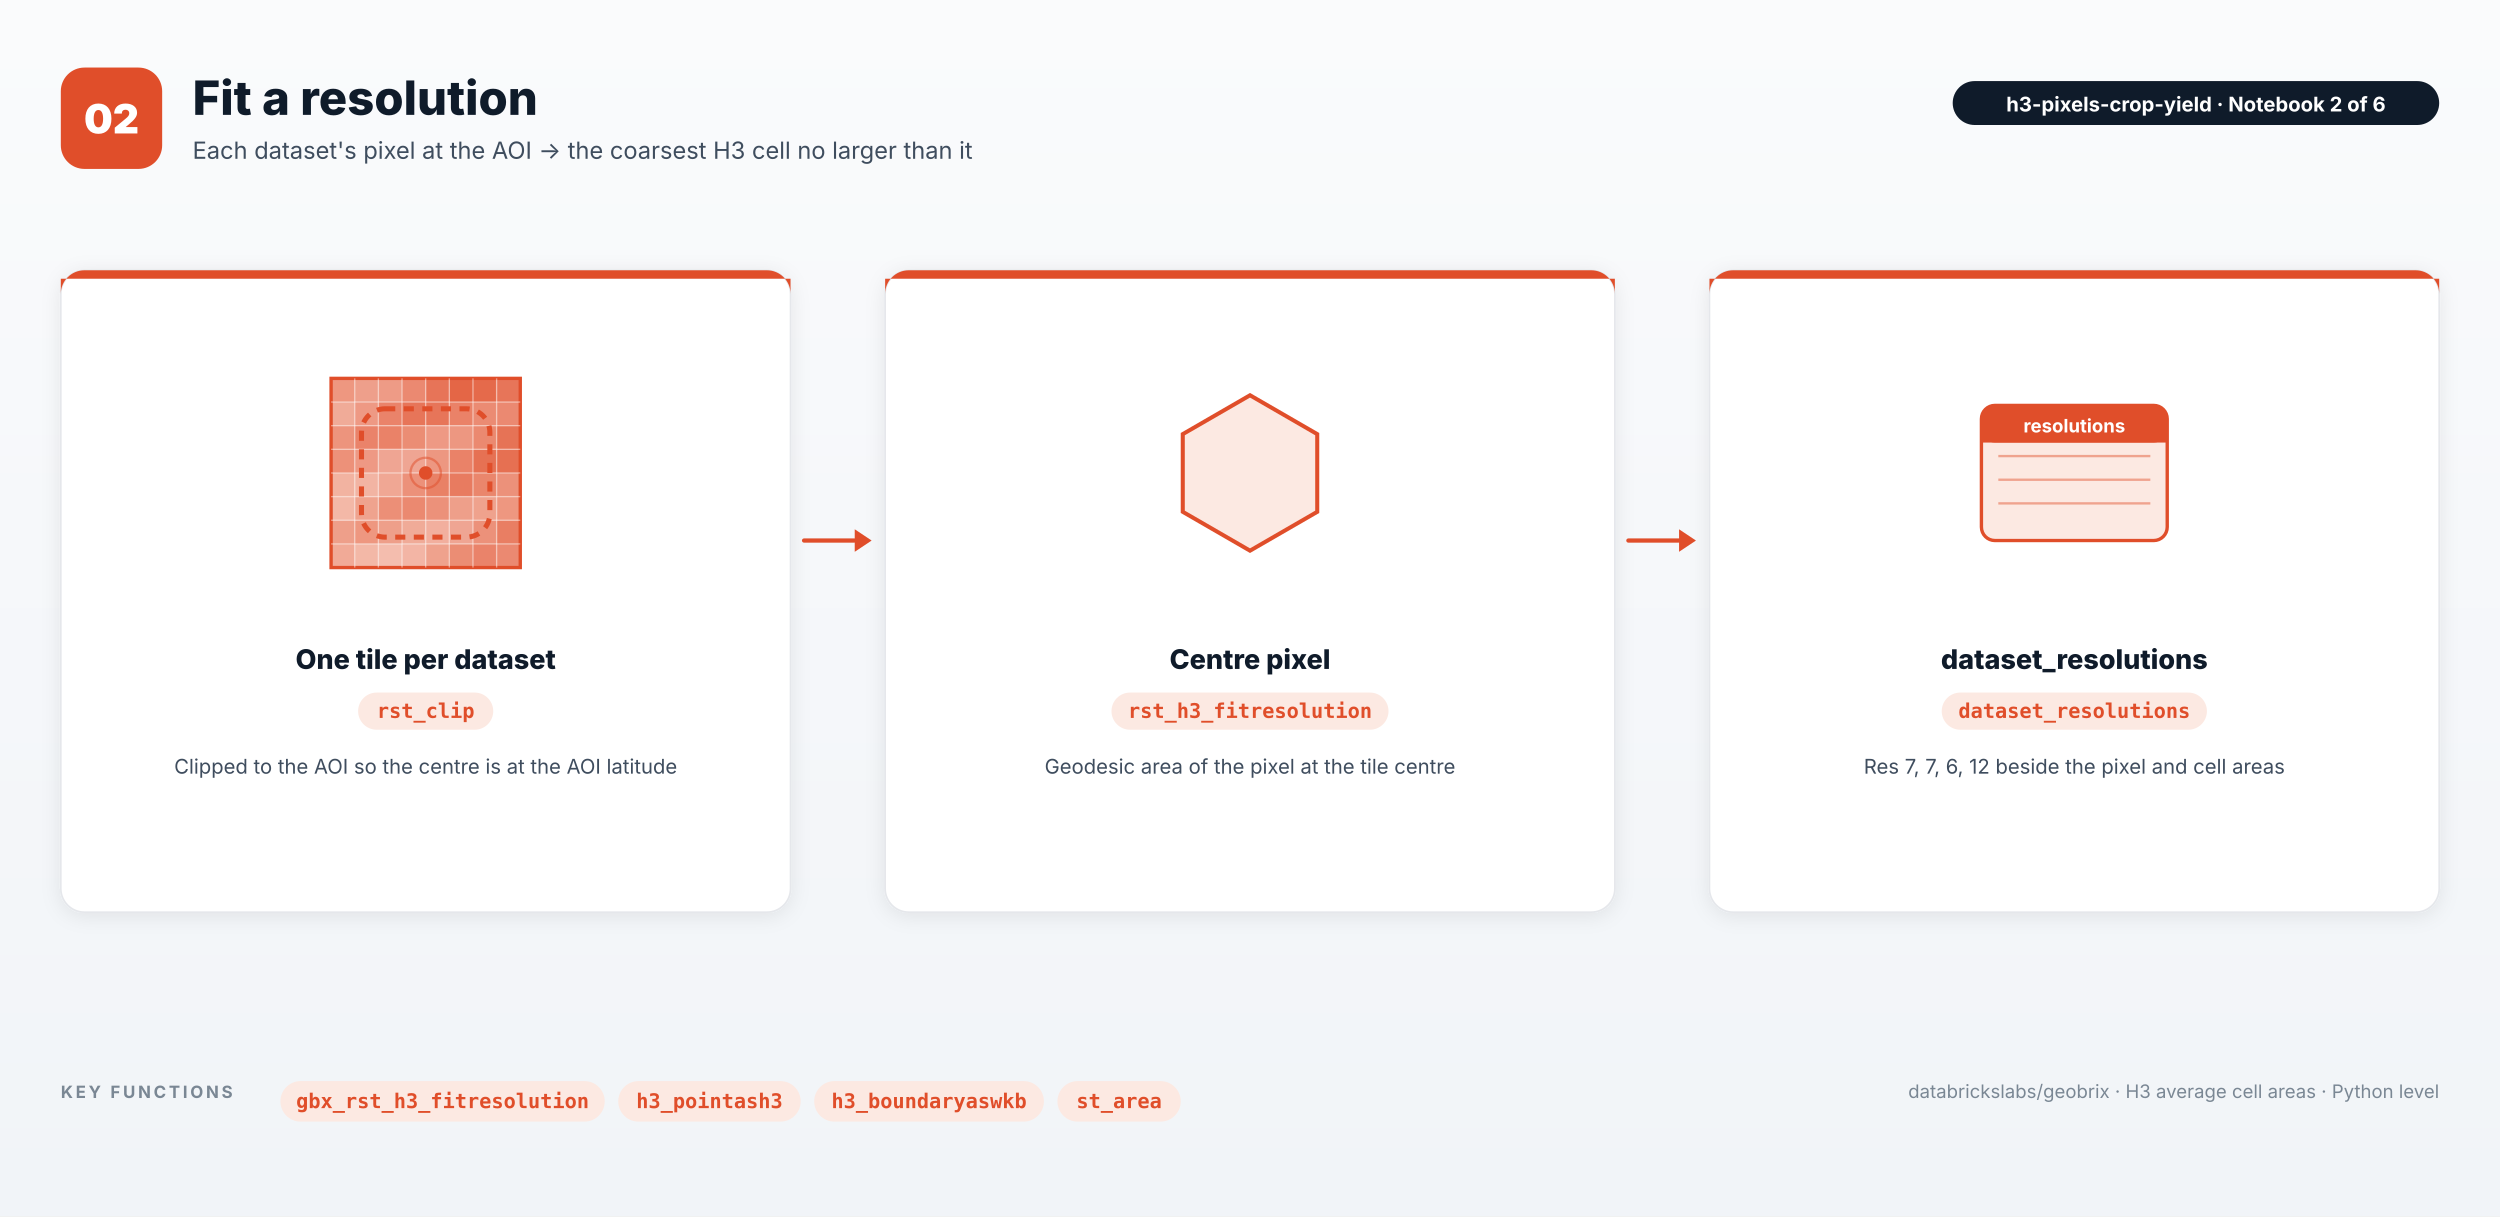
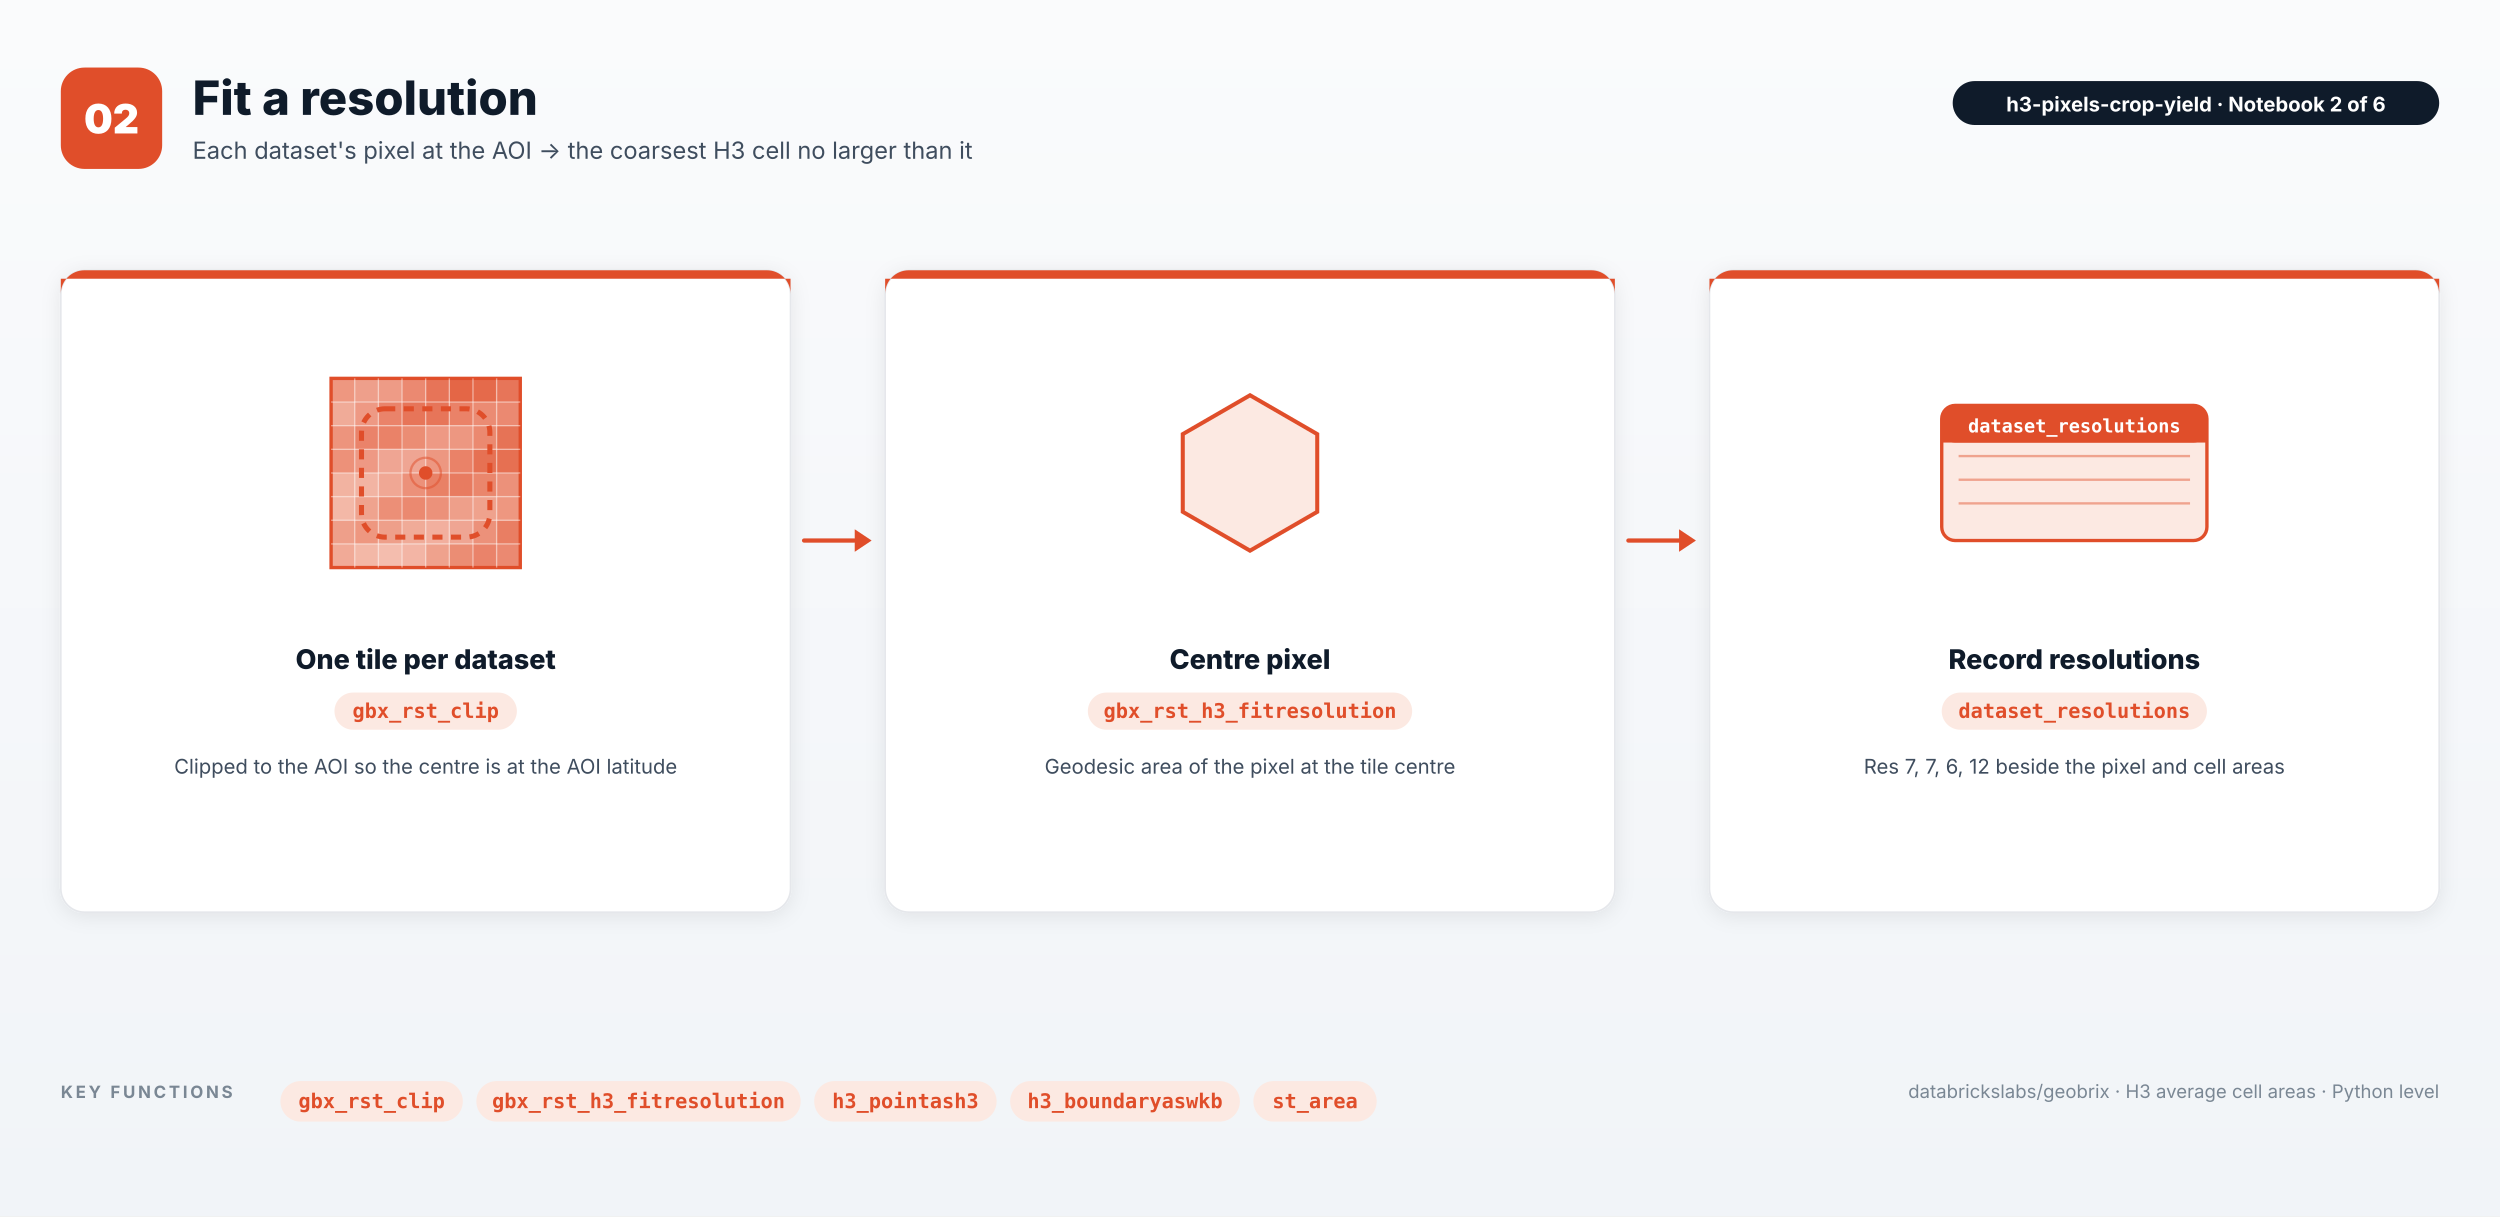
<svg xmlns="http://www.w3.org/2000/svg" viewBox="0 0 1480 720" width="1480" height="720" style="font-family: Inter, -apple-system, system-ui, sans-serif;">
  <defs>
    <filter id="card-shadow" x="-5%" y="-5%" width="110%" height="115%">
      <feDropShadow dx="0" dy="2" stdDeviation="6" flood-color="#0F1B2A" flood-opacity="0.08" />
    </filter>
    <linearGradient id="bg" x1="0" y1="0" x2="0" y2="1">
      <stop offset="0" stop-color="#FAFBFC" />
      <stop offset="1" stop-color="#F1F4F8" />
    </linearGradient>
  </defs>
  <rect x="0" y="0" width="1480" height="720" fill="url(#bg)" />
  <rect x="36" y="40" rx="14" ry="14" width="60" height="60" fill="#E04E2A" />
  <text x="66.0" y="79.0" text-anchor="middle" font-family="Inter, -apple-system, system-ui, sans-serif" font-size="24" font-weight="900" fill="#FFFFFF">02</text>
  <text x="114" y="68" font-family="Inter, -apple-system, system-ui, sans-serif" font-size="28" font-weight="800" fill="#0F1B2A" text-anchor="start">Fit a resolution</text>
-   <text x="114" y="94" font-family="Inter, -apple-system, system-ui, sans-serif" font-size="14" font-weight="400" fill="#3F4D5E" text-anchor="start">Each dataset's pixel at the AOI -&gt; the coarsest H3 cell no larger than it</text>
+   <text x="114" y="94" font-family="Inter, -apple-system, system-ui, sans-serif" font-size="14" font-weight="400" fill="#3F4D5E" text-anchor="start">Each dataset's pixel at the AOI → the coarsest H3 cell no larger than it</text>
  <rect x="1156" y="48" rx="13" ry="13" width="288" height="26" fill="#0F1B2A" />
  <text x="1300.0" y="66" text-anchor="middle" font-family="Inter, -apple-system, system-ui, sans-serif" font-size="12" font-weight="700" fill="#FFFFFF">h3-pixels-crop-yield  ·  Notebook 2 of 6</text>
  <rect x="36" y="160" rx="14" ry="14" width="432" height="380" fill="#FFFFFF" stroke="#E5E7EB" stroke-width="1" filter="url(#card-shadow)" />
  <path d="M 36 174 A 14 14 0 0 1 50 160 H 454 A 14 14 0 0 1 468 174 V 165 H 36 Z" fill="#E04E2A" />
  <rect x="196.0" y="224.0" width="112" height="112" fill="#FCE9E2" stroke="#E04E2A" stroke-width="2" />
  <rect x="196.0" y="224.0" width="14" height="14" fill="#E04E2A" fill-opacity="0.53" />
  <rect x="210.0" y="224.0" width="14" height="14" fill="#E04E2A" fill-opacity="0.47" />
  <rect x="224.0" y="224.0" width="14" height="14" fill="#E04E2A" fill-opacity="0.50" />
  <rect x="238.0" y="224.0" width="14" height="14" fill="#E04E2A" fill-opacity="0.61" />
  <rect x="252.0" y="224.0" width="14" height="14" fill="#E04E2A" fill-opacity="0.75" />
  <rect x="266.0" y="224.0" width="14" height="14" fill="#E04E2A" fill-opacity="0.84" />
  <rect x="280.0" y="224.0" width="14" height="14" fill="#E04E2A" fill-opacity="0.82" />
  <rect x="294.0" y="224.0" width="14" height="14" fill="#E04E2A" fill-opacity="0.74" />
  <rect x="196.0" y="238.0" width="14" height="14" fill="#E04E2A" fill-opacity="0.40" />
  <rect x="210.0" y="238.0" width="14" height="14" fill="#E04E2A" fill-opacity="0.51" />
  <rect x="224.0" y="238.0" width="14" height="14" fill="#E04E2A" fill-opacity="0.65" />
  <rect x="238.0" y="238.0" width="14" height="14" fill="#E04E2A" fill-opacity="0.74" />
  <rect x="252.0" y="238.0" width="14" height="14" fill="#E04E2A" fill-opacity="0.74" />
  <rect x="266.0" y="238.0" width="14" height="14" fill="#E04E2A" fill-opacity="0.66" />
  <rect x="280.0" y="238.0" width="14" height="14" fill="#E04E2A" fill-opacity="0.60" />
  <rect x="294.0" y="238.0" width="14" height="14" fill="#E04E2A" fill-opacity="0.61" />
  <rect x="196.0" y="252.0" width="14" height="14" fill="#E04E2A" fill-opacity="0.55" />
  <rect x="210.0" y="252.0" width="14" height="14" fill="#E04E2A" fill-opacity="0.65" />
  <rect x="224.0" y="252.0" width="14" height="14" fill="#E04E2A" fill-opacity="0.66" />
  <rect x="238.0" y="252.0" width="14" height="14" fill="#E04E2A" fill-opacity="0.59" />
  <rect x="252.0" y="252.0" width="14" height="14" fill="#E04E2A" fill-opacity="0.51" />
  <rect x="266.0" y="252.0" width="14" height="14" fill="#E04E2A" fill-opacity="0.52" />
  <rect x="280.0" y="252.0" width="14" height="14" fill="#E04E2A" fill-opacity="0.62" />
  <rect x="294.0" y="252.0" width="14" height="14" fill="#E04E2A" fill-opacity="0.76" />
  <rect x="196.0" y="266.0" width="14" height="14" fill="#E04E2A" fill-opacity="0.57" />
  <rect x="210.0" y="266.0" width="14" height="14" fill="#E04E2A" fill-opacity="0.51" />
  <rect x="224.0" y="266.0" width="14" height="14" fill="#E04E2A" fill-opacity="0.43" />
  <rect x="238.0" y="266.0" width="14" height="14" fill="#E04E2A" fill-opacity="0.43" />
  <rect x="252.0" y="266.0" width="14" height="14" fill="#E04E2A" fill-opacity="0.52" />
  <rect x="266.0" y="266.0" width="14" height="14" fill="#E04E2A" fill-opacity="0.66" />
  <rect x="280.0" y="266.0" width="14" height="14" fill="#E04E2A" fill-opacity="0.77" />
  <rect x="294.0" y="266.0" width="14" height="14" fill="#E04E2A" fill-opacity="0.78" />
  <rect x="196.0" y="280.0" width="14" height="14" fill="#E04E2A" fill-opacity="0.35" />
  <rect x="210.0" y="280.0" width="14" height="14" fill="#E04E2A" fill-opacity="0.34" />
  <rect x="224.0" y="280.0" width="14" height="14" fill="#E04E2A" fill-opacity="0.42" />
  <rect x="238.0" y="280.0" width="14" height="14" fill="#E04E2A" fill-opacity="0.56" />
  <rect x="252.0" y="280.0" width="14" height="14" fill="#E04E2A" fill-opacity="0.67" />
  <rect x="266.0" y="280.0" width="14" height="14" fill="#E04E2A" fill-opacity="0.70" />
  <rect x="280.0" y="280.0" width="14" height="14" fill="#E04E2A" fill-opacity="0.64" />
  <rect x="294.0" y="280.0" width="14" height="14" fill="#E04E2A" fill-opacity="0.56" />
  <rect x="196.0" y="294.0" width="14" height="14" fill="#E04E2A" fill-opacity="0.32" />
  <rect x="210.0" y="294.0" width="14" height="14" fill="#E04E2A" fill-opacity="0.45" />
  <rect x="224.0" y="294.0" width="14" height="14" fill="#E04E2A" fill-opacity="0.58" />
  <rect x="238.0" y="294.0" width="14" height="14" fill="#E04E2A" fill-opacity="0.62" />
  <rect x="252.0" y="294.0" width="14" height="14" fill="#E04E2A" fill-opacity="0.56" />
  <rect x="266.0" y="294.0" width="14" height="14" fill="#E04E2A" fill-opacity="0.48" />
  <rect x="280.0" y="294.0" width="14" height="14" fill="#E04E2A" fill-opacity="0.46" />
  <rect x="294.0" y="294.0" width="14" height="14" fill="#E04E2A" fill-opacity="0.53" />
  <rect x="196.0" y="308.0" width="14" height="14" fill="#E04E2A" fill-opacity="0.48" />
  <rect x="210.0" y="308.0" width="14" height="14" fill="#E04E2A" fill-opacity="0.53" />
  <rect x="224.0" y="308.0" width="14" height="14" fill="#E04E2A" fill-opacity="0.48" />
  <rect x="238.0" y="308.0" width="14" height="14" fill="#E04E2A" fill-opacity="0.40" />
  <rect x="252.0" y="308.0" width="14" height="14" fill="#E04E2A" fill-opacity="0.37" />
  <rect x="266.0" y="308.0" width="14" height="14" fill="#E04E2A" fill-opacity="0.43" />
  <rect x="280.0" y="308.0" width="14" height="14" fill="#E04E2A" fill-opacity="0.56" />
  <rect x="294.0" y="308.0" width="14" height="14" fill="#E04E2A" fill-opacity="0.69" />
  <rect x="196.0" y="322.0" width="14" height="14" fill="#E04E2A" fill-opacity="0.41" />
  <rect x="210.0" y="322.0" width="14" height="14" fill="#E04E2A" fill-opacity="0.32" />
  <rect x="224.0" y="322.0" width="14" height="14" fill="#E04E2A" fill-opacity="0.28" />
  <rect x="238.0" y="322.0" width="14" height="14" fill="#E04E2A" fill-opacity="0.33" />
  <rect x="252.0" y="322.0" width="14" height="14" fill="#E04E2A" fill-opacity="0.46" />
  <rect x="266.0" y="322.0" width="14" height="14" fill="#E04E2A" fill-opacity="0.59" />
  <rect x="280.0" y="322.0" width="14" height="14" fill="#E04E2A" fill-opacity="0.65" />
  <rect x="294.0" y="322.0" width="14" height="14" fill="#E04E2A" fill-opacity="0.61" />
  <line x1="210.0" y1="224.0" x2="210.0" y2="336.0" stroke="#FFFFFF" stroke-width="0.8" stroke-opacity="0.45" />
  <line x1="196.0" y1="238.0" x2="308.0" y2="238.0" stroke="#FFFFFF" stroke-width="0.8" stroke-opacity="0.45" />
  <line x1="224.0" y1="224.0" x2="224.0" y2="336.0" stroke="#FFFFFF" stroke-width="0.8" stroke-opacity="0.45" />
  <line x1="196.0" y1="252.0" x2="308.0" y2="252.0" stroke="#FFFFFF" stroke-width="0.8" stroke-opacity="0.45" />
  <line x1="238.0" y1="224.0" x2="238.0" y2="336.0" stroke="#FFFFFF" stroke-width="0.8" stroke-opacity="0.45" />
  <line x1="196.0" y1="266.0" x2="308.0" y2="266.0" stroke="#FFFFFF" stroke-width="0.8" stroke-opacity="0.45" />
  <line x1="252.0" y1="224.0" x2="252.0" y2="336.0" stroke="#FFFFFF" stroke-width="0.8" stroke-opacity="0.45" />
  <line x1="196.0" y1="280.0" x2="308.0" y2="280.0" stroke="#FFFFFF" stroke-width="0.8" stroke-opacity="0.45" />
  <line x1="266.0" y1="224.0" x2="266.0" y2="336.0" stroke="#FFFFFF" stroke-width="0.8" stroke-opacity="0.45" />
  <line x1="196.0" y1="294.0" x2="308.0" y2="294.0" stroke="#FFFFFF" stroke-width="0.8" stroke-opacity="0.45" />
  <line x1="280.0" y1="224.0" x2="280.0" y2="336.0" stroke="#FFFFFF" stroke-width="0.8" stroke-opacity="0.45" />
  <line x1="196.0" y1="308.0" x2="308.0" y2="308.0" stroke="#FFFFFF" stroke-width="0.8" stroke-opacity="0.45" />
  <line x1="294.0" y1="224.0" x2="294.0" y2="336.0" stroke="#FFFFFF" stroke-width="0.8" stroke-opacity="0.45" />
  <line x1="196.0" y1="322.0" x2="308.0" y2="322.0" stroke="#FFFFFF" stroke-width="0.8" stroke-opacity="0.45" />
  <rect x="214.0" y="242.0" width="76" height="76" rx="14" ry="14" fill="none" stroke="#E04E2A" stroke-width="3" stroke-dasharray="6,5" />
  <circle cx="252.0" cy="280.0" r="4" fill="#E04E2A" />
  <circle cx="252.0" cy="280.0" r="9" fill="none" stroke="#E04E2A" stroke-width="1.4" stroke-opacity="0.5" />
  <text x="252.0" y="396" font-family="Inter, -apple-system, system-ui, sans-serif" font-size="16" font-weight="800" fill="#0F1B2A" text-anchor="middle">One tile per dataset</text>
-   <g transform="translate(212.0, 410)">
-     <rect x="0" y="0" rx="11" ry="11" width="80" height="22" fill="#FCE9E2" />
-     <text x="40.0" y="15.0" text-anchor="middle" font-family="ui-monospace, SFMono-Regular, Menlo, Consolas, monospace" font-size="12" font-weight="700" fill="#E04E2A">rst_clip</text>
+   <g transform="translate(198.0, 410)">
+     <rect x="0" y="0" rx="11" ry="11" width="108" height="22" fill="#FCE9E2" />
+     <text x="54.0" y="15.0" text-anchor="middle" font-family="ui-monospace, SFMono-Regular, Menlo, Consolas, monospace" font-size="12" font-weight="700" fill="#E04E2A">gbx_rst_clip</text>
  </g>
  <text x="252.0" y="458" text-anchor="middle" font-family="Inter, sans-serif" font-size="12" fill="#3F4D5E">Clipped to the AOI so the centre is at the AOI latitude</text>
  <line x1="476" y1="320.0" x2="506" y2="320.0" stroke="#E04E2A" stroke-width="2.5" stroke-linecap="round" />
  <polygon points="516,320.0 506,313.333 506,326.667" fill="#E04E2A" />
  <rect x="524" y="160" rx="14" ry="14" width="432" height="380" fill="#FFFFFF" stroke="#E5E7EB" stroke-width="1" filter="url(#card-shadow)" />
  <path d="M 524 174 A 14 14 0 0 1 538 160 H 942 A 14 14 0 0 1 956 174 V 165 H 524 Z" fill="#E04E2A" />
  <polygon points="740.0,234.0 779.8,257.0 779.8,303.0 740.0,326.0 700.2,303.0 700.2,257.0" fill="#FCE9E2" stroke="#E04E2A" stroke-width="2.4" />
  <text x="740.0" y="396" font-family="Inter, -apple-system, system-ui, sans-serif" font-size="16" font-weight="800" fill="#0F1B2A" text-anchor="middle">Centre pixel</text>
-   <g transform="translate(658.0, 410)">
-     <rect x="0" y="0" rx="11" ry="11" width="164" height="22" fill="#FCE9E2" />
-     <text x="82.0" y="15.0" text-anchor="middle" font-family="ui-monospace, SFMono-Regular, Menlo, Consolas, monospace" font-size="12" font-weight="700" fill="#E04E2A">rst_h3_fitresolution</text>
+   <g transform="translate(644.0, 410)">
+     <rect x="0" y="0" rx="11" ry="11" width="192" height="22" fill="#FCE9E2" />
+     <text x="96.0" y="15.0" text-anchor="middle" font-family="ui-monospace, SFMono-Regular, Menlo, Consolas, monospace" font-size="12" font-weight="700" fill="#E04E2A">gbx_rst_h3_fitresolution</text>
  </g>
  <text x="740.0" y="458" text-anchor="middle" font-family="Inter, sans-serif" font-size="12" fill="#3F4D5E">Geodesic area of the pixel at the tile centre</text>
  <line x1="964" y1="320.0" x2="994" y2="320.0" stroke="#E04E2A" stroke-width="2.5" stroke-linecap="round" />
  <polygon points="1004,320.0 994,313.333 994,326.667" fill="#E04E2A" />
  <rect x="1012" y="160" rx="14" ry="14" width="432" height="380" fill="#FFFFFF" stroke="#E5E7EB" stroke-width="1" filter="url(#card-shadow)" />
  <path d="M 1012 174 A 14 14 0 0 1 1026 160 H 1430 A 14 14 0 0 1 1444 174 V 165 H 1012 Z" fill="#E04E2A" />
-   <rect x="1173.0" y="240.0" rx="8" ry="8" width="110" height="80" fill="#FCE9E2" stroke="#E04E2A" stroke-width="2" />
-   <rect x="1173.0" y="240.0" width="110" height="22" rx="8" ry="8" fill="#E04E2A" />
-   <rect x="1173.0" y="252.0" width="110" height="10" fill="#E04E2A" />
-   <text x="1228.0" y="256.0" text-anchor="middle" font-family="Inter, sans-serif" font-size="11" font-weight="700" fill="#FFFFFF">resolutions</text>
-   <line x1="1183.0" y1="270.0" x2="1273.0" y2="270.0" stroke="#E04E2A" stroke-opacity="0.45" stroke-width="1.4" />
-   <line x1="1183.0" y1="284.0" x2="1273.0" y2="284.0" stroke="#E04E2A" stroke-opacity="0.45" stroke-width="1.4" />
-   <line x1="1183.0" y1="298.0" x2="1273.0" y2="298.0" stroke="#E04E2A" stroke-opacity="0.45" stroke-width="1.4" />
-   <text x="1228.0" y="396" font-family="Inter, -apple-system, system-ui, sans-serif" font-size="16" font-weight="800" fill="#0F1B2A" text-anchor="middle">dataset_resolutions</text>
+   <rect x="1149.5" y="240.0" rx="8" ry="8" width="157" height="80" fill="#FCE9E2" stroke="#E04E2A" stroke-width="2" />
+   <rect x="1149.5" y="240.0" width="157" height="22" rx="8" ry="8" fill="#E04E2A" />
+   <rect x="1149.5" y="252.0" width="157" height="10" fill="#E04E2A" />
+   <text x="1228.0" y="256.0" text-anchor="middle" font-family="ui-monospace, Menlo, monospace" font-size="11" font-weight="700" fill="#FFFFFF">dataset_resolutions</text>
+   <line x1="1159.5" y1="270.0" x2="1296.5" y2="270.0" stroke="#E04E2A" stroke-opacity="0.45" stroke-width="1.4" />
+   <line x1="1159.5" y1="284.0" x2="1296.5" y2="284.0" stroke="#E04E2A" stroke-opacity="0.45" stroke-width="1.4" />
+   <line x1="1159.5" y1="298.0" x2="1296.5" y2="298.0" stroke="#E04E2A" stroke-opacity="0.45" stroke-width="1.4" />
+   <text x="1228.0" y="396" font-family="Inter, -apple-system, system-ui, sans-serif" font-size="16" font-weight="800" fill="#0F1B2A" text-anchor="middle">Record resolutions</text>
  <g transform="translate(1149.5, 410)">
    <rect x="0" y="0" rx="11" ry="11" width="157" height="22" fill="#FCE9E2" />
    <text x="78.5" y="15.0" text-anchor="middle" font-family="ui-monospace, SFMono-Regular, Menlo, Consolas, monospace" font-size="12" font-weight="700" fill="#E04E2A">dataset_resolutions</text>
  </g>
  <text x="1228.0" y="458" text-anchor="middle" font-family="Inter, sans-serif" font-size="12" fill="#3F4D5E">Res 7, 7, 6, 12 beside the pixel and cell areas</text>
  <text x="36" y="650" font-family="Inter, -apple-system, system-ui, sans-serif" font-size="10" font-weight="700" fill="#7A8794" text-anchor="start" letter-spacing="1.6">KEY FUNCTIONS</text>
-   <rect x="166" y="640" rx="12" ry="12" width="192" height="24" fill="#FCE9E2" />
-   <text x="262.0" y="656.0" text-anchor="middle" font-family="ui-monospace, SFMono-Regular, Menlo, Consolas, monospace" font-size="12" font-weight="700" fill="#E04E2A">gbx_rst_h3_fitresolution</text>
-   <rect x="366" y="640" rx="12" ry="12" width="108" height="24" fill="#FCE9E2" />
-   <text x="420.0" y="656.0" text-anchor="middle" font-family="ui-monospace, SFMono-Regular, Menlo, Consolas, monospace" font-size="12" font-weight="700" fill="#E04E2A">h3_pointash3</text>
-   <rect x="482" y="640" rx="12" ry="12" width="136" height="24" fill="#FCE9E2" />
-   <text x="550.0" y="656.0" text-anchor="middle" font-family="ui-monospace, SFMono-Regular, Menlo, Consolas, monospace" font-size="12" font-weight="700" fill="#E04E2A">h3_boundaryaswkb</text>
-   <rect x="626" y="640" rx="12" ry="12" width="73" height="24" fill="#FCE9E2" />
-   <text x="662.5" y="656.0" text-anchor="middle" font-family="ui-monospace, SFMono-Regular, Menlo, Consolas, monospace" font-size="12" font-weight="700" fill="#E04E2A">st_area</text>
+   <rect x="166" y="640" rx="12" ry="12" width="108" height="24" fill="#FCE9E2" />
+   <text x="220.0" y="656.0" text-anchor="middle" font-family="ui-monospace, SFMono-Regular, Menlo, Consolas, monospace" font-size="12" font-weight="700" fill="#E04E2A">gbx_rst_clip</text>
+   <rect x="282" y="640" rx="12" ry="12" width="192" height="24" fill="#FCE9E2" />
+   <text x="378.0" y="656.0" text-anchor="middle" font-family="ui-monospace, SFMono-Regular, Menlo, Consolas, monospace" font-size="12" font-weight="700" fill="#E04E2A">gbx_rst_h3_fitresolution</text>
+   <rect x="482" y="640" rx="12" ry="12" width="108" height="24" fill="#FCE9E2" />
+   <text x="536.0" y="656.0" text-anchor="middle" font-family="ui-monospace, SFMono-Regular, Menlo, Consolas, monospace" font-size="12" font-weight="700" fill="#E04E2A">h3_pointash3</text>
+   <rect x="598" y="640" rx="12" ry="12" width="136" height="24" fill="#FCE9E2" />
+   <text x="666.0" y="656.0" text-anchor="middle" font-family="ui-monospace, SFMono-Regular, Menlo, Consolas, monospace" font-size="12" font-weight="700" fill="#E04E2A">h3_boundaryaswkb</text>
+   <rect x="742" y="640" rx="12" ry="12" width="73" height="24" fill="#FCE9E2" />
+   <text x="778.5" y="656.0" text-anchor="middle" font-family="ui-monospace, SFMono-Regular, Menlo, Consolas, monospace" font-size="12" font-weight="700" fill="#E04E2A">st_area</text>
  <text x="1444" y="650" font-family="Inter, -apple-system, system-ui, sans-serif" font-size="11" font-weight="400" fill="#7A8794" text-anchor="end">databrickslabs/geobrix  ·  H3 average cell areas  ·  Python level</text>
</svg>
